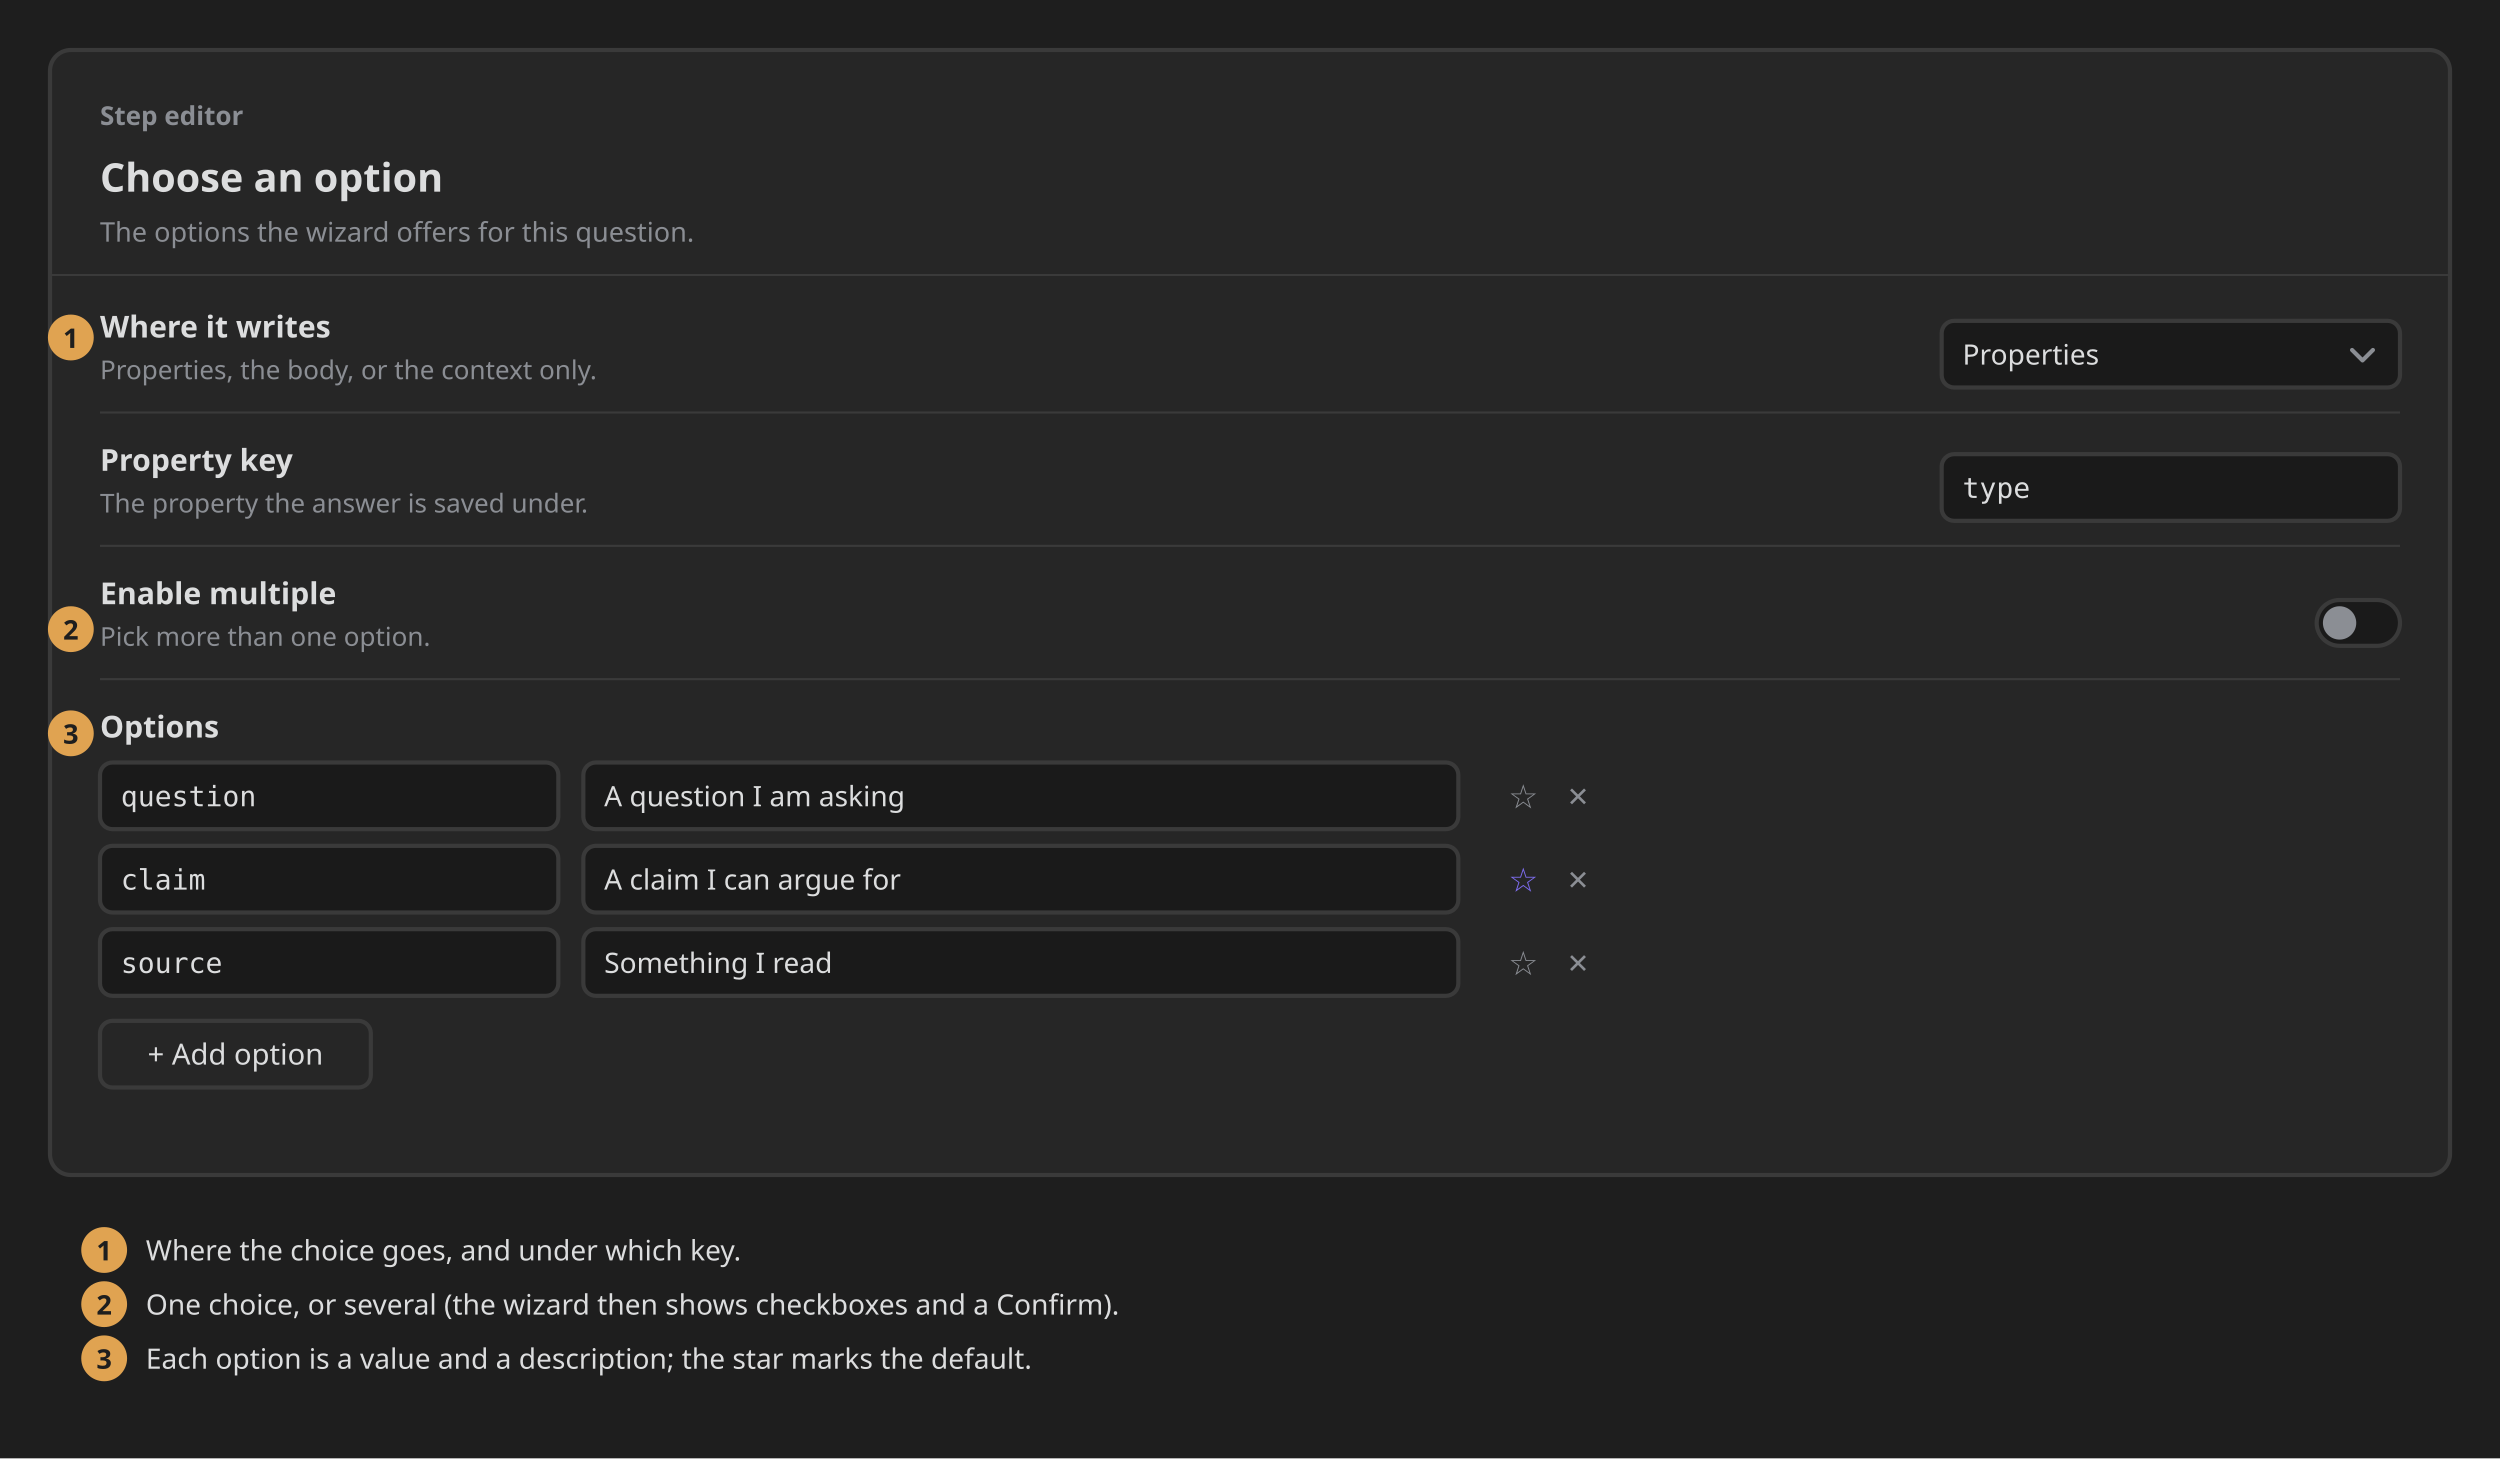
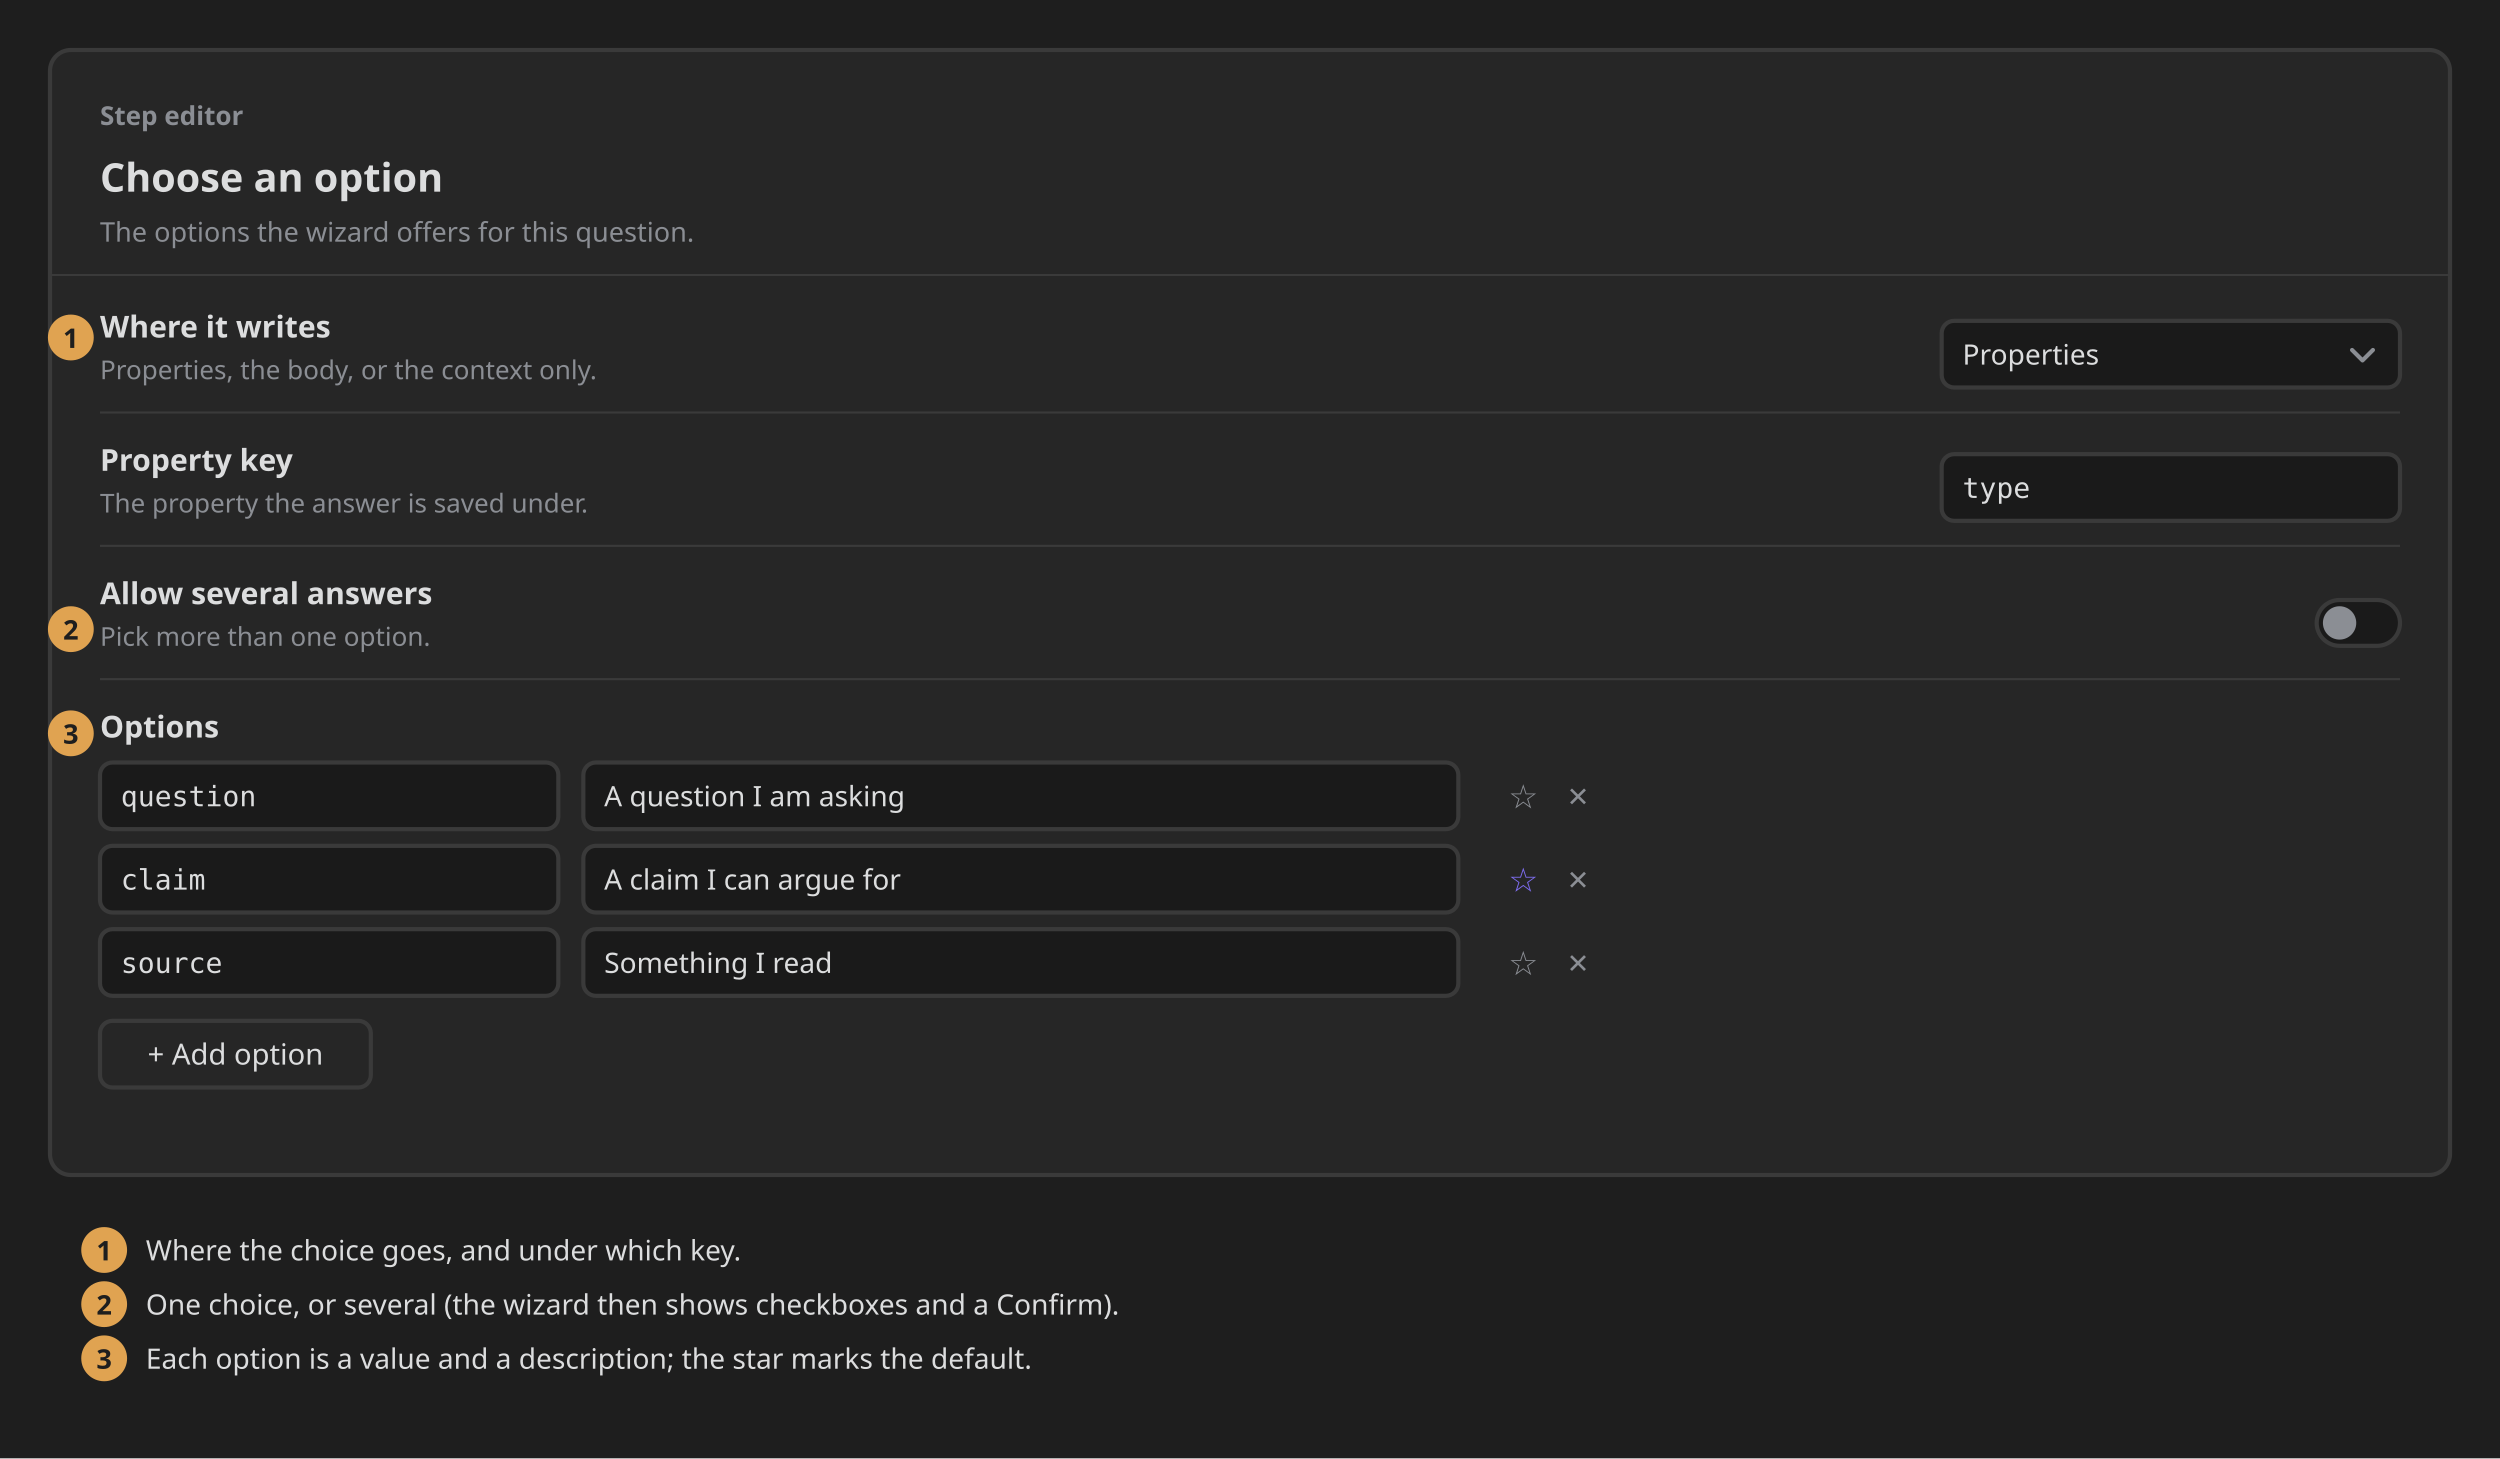
<svg xmlns="http://www.w3.org/2000/svg" width="1200" height="700" viewBox="0 0 1200 700" role="img" aria-label="Configuring the Selector action in the step builder">
  <rect width="1200" height="700" fill="#1e1e1e" />
  <rect x="24" y="24" width="1152" height="540" rx="10" fill="#262626" stroke="#3a3a3a" stroke-width="2" />
  <text x="48" y="60" fill="#8b8e94" font-family="sans-serif" font-size="12.5" font-weight="600" text-anchor="start">Step editor</text>
  <text x="48" y="92" fill="#dcddde" font-family="sans-serif" font-size="19" font-weight="650" text-anchor="start">Choose an option</text>
  <text x="48" y="116" fill="#8b8e94" font-family="sans-serif" font-size="13" font-weight="400" text-anchor="start">The options the wizard offers for this question.</text>
  <line x1="24" y1="132" x2="1176" y2="132" stroke="#3a3a3a" stroke-width="1" />
  <text x="48" y="162" fill="#dcddde" font-family="sans-serif" font-size="14.5" font-weight="600" text-anchor="start">Where it writes</text>
  <text x="48" y="182" fill="#8b8e94" font-family="sans-serif" font-size="12.5" font-weight="400" text-anchor="start">Properties, the body, or the context only.</text>
  <rect x="932" y="154" width="220" height="32" rx="6" fill="#1a1a1a" stroke="#3a3a3a" stroke-width="2" />
  <text x="942" y="175.0" fill="#dcddde" font-family="sans-serif" font-size="13.5" font-weight="400" text-anchor="start">Properties</text>
  <polyline points="1129,168 1134,173 1139,168" fill="none" stroke="#8b8e94" stroke-width="2" stroke-linecap="round" stroke-linejoin="round" />
  <line x1="48" y1="198" x2="1152" y2="198" stroke="#3a3a3a" stroke-width="1" />
  <text x="48" y="226" fill="#dcddde" font-family="sans-serif" font-size="14.5" font-weight="600" text-anchor="start">Property key</text>
  <text x="48" y="246" fill="#8b8e94" font-family="sans-serif" font-size="12.5" font-weight="400" text-anchor="start">The property the answer is saved under.</text>
  <rect x="932" y="218" width="220" height="32" rx="6" fill="#1a1a1a" stroke="#3a3a3a" stroke-width="2" />
  <text x="942" y="239.0" fill="#dcddde" font-family="monospace" font-size="13.5" font-weight="400" text-anchor="start">type</text>
  <line x1="48" y1="262" x2="1152" y2="262" stroke="#3a3a3a" stroke-width="1" />
-   <text x="48" y="290" fill="#dcddde" font-family="sans-serif" font-size="14.5" font-weight="600" text-anchor="start">Enable multiple</text>
+   <text x="48" y="290" fill="#dcddde" font-family="sans-serif" font-size="14.5" font-weight="600" text-anchor="start">Allow several answers</text>
  <text x="48" y="310" fill="#8b8e94" font-family="sans-serif" font-size="12.5" font-weight="400" text-anchor="start">Pick more than one option.</text>
  <rect x="1112" y="288" width="40" height="22" rx="11" fill="#1a1a1a" stroke="#3a3a3a" stroke-width="2" />
  <circle cx="1123" cy="299" r="8" fill="#8b8e94" stroke="none" stroke-width="2" />
  <line x1="48" y1="326" x2="1152" y2="326" stroke="#3a3a3a" stroke-width="1" />
  <text x="48" y="354" fill="#dcddde" font-family="sans-serif" font-size="14.5" font-weight="600" text-anchor="start">Options</text>
  <rect x="48" y="366" width="220" height="32" rx="6" fill="#1a1a1a" stroke="#3a3a3a" stroke-width="2" />
  <text x="58" y="387.0" fill="#dcddde" font-family="monospace" font-size="13.5" font-weight="400" text-anchor="start">question</text>
  <rect x="280" y="366" width="420" height="32" rx="6" fill="#1a1a1a" stroke="#3a3a3a" stroke-width="2" />
  <text x="290" y="387.0" fill="#dcddde" font-family="sans-serif" font-size="13.5" font-weight="400" text-anchor="start">A question I am asking</text>
  <text x="724" y="388" fill="#8b8e94" font-family="sans-serif" font-size="16" font-weight="400" text-anchor="start">☆</text>
  <text x="752" y="387" fill="#8b8e94" font-family="sans-serif" font-size="13" font-weight="400" text-anchor="start">✕</text>
  <rect x="48" y="406" width="220" height="32" rx="6" fill="#1a1a1a" stroke="#3a3a3a" stroke-width="2" />
  <text x="58" y="427.0" fill="#dcddde" font-family="monospace" font-size="13.5" font-weight="400" text-anchor="start">claim</text>
  <rect x="280" y="406" width="420" height="32" rx="6" fill="#1a1a1a" stroke="#3a3a3a" stroke-width="2" />
  <text x="290" y="427.0" fill="#dcddde" font-family="sans-serif" font-size="13.5" font-weight="400" text-anchor="start">A claim I can argue for</text>
  <text x="724" y="428" fill="#7f6df2" font-family="sans-serif" font-size="16" font-weight="400" text-anchor="start">☆</text>
  <text x="752" y="427" fill="#8b8e94" font-family="sans-serif" font-size="13" font-weight="400" text-anchor="start">✕</text>
  <rect x="48" y="446" width="220" height="32" rx="6" fill="#1a1a1a" stroke="#3a3a3a" stroke-width="2" />
  <text x="58" y="467.0" fill="#dcddde" font-family="monospace" font-size="13.5" font-weight="400" text-anchor="start">source</text>
  <rect x="280" y="446" width="420" height="32" rx="6" fill="#1a1a1a" stroke="#3a3a3a" stroke-width="2" />
  <text x="290" y="467.0" fill="#dcddde" font-family="sans-serif" font-size="13.5" font-weight="400" text-anchor="start">Something I read</text>
  <text x="724" y="468" fill="#8b8e94" font-family="sans-serif" font-size="16" font-weight="400" text-anchor="start">☆</text>
  <text x="752" y="467" fill="#8b8e94" font-family="sans-serif" font-size="13" font-weight="400" text-anchor="start">✕</text>
  <rect x="48" y="490" width="130" height="32" rx="6" fill="#262626" stroke="#3a3a3a" stroke-width="2" />
  <text x="113.0" y="511.0" fill="#dcddde" font-family="sans-serif" font-size="14" font-weight="400" text-anchor="middle">+ Add option</text>
  <circle cx="34" cy="162" r="10" fill="#e0a351" stroke="#e0a351" stroke-width="2" />
  <text x="34" y="167" fill="#1e1e1e" font-family="sans-serif" font-size="13" font-weight="700" text-anchor="middle">1</text>
  <circle cx="34" cy="302" r="10" fill="#e0a351" stroke="#e0a351" stroke-width="2" />
  <text x="34" y="307" fill="#1e1e1e" font-family="sans-serif" font-size="13" font-weight="700" text-anchor="middle">2</text>
  <circle cx="34" cy="352" r="10" fill="#e0a351" stroke="#e0a351" stroke-width="2" />
  <text x="34" y="357" fill="#1e1e1e" font-family="sans-serif" font-size="13" font-weight="700" text-anchor="middle">3</text>
  <circle cx="50" cy="600" r="10" fill="#e0a351" stroke="#e0a351" stroke-width="2" />
  <text x="50" y="605" fill="#1e1e1e" font-family="sans-serif" font-size="13" font-weight="700" text-anchor="middle">1</text>
  <text x="70" y="605" fill="#dcddde" font-family="sans-serif" font-size="13.5" font-weight="400" text-anchor="start">Where the choice goes, and under which key.</text>
  <circle cx="50" cy="626" r="10" fill="#e0a351" stroke="#e0a351" stroke-width="2" />
  <text x="50" y="631" fill="#1e1e1e" font-family="sans-serif" font-size="13" font-weight="700" text-anchor="middle">2</text>
  <text x="70" y="631" fill="#dcddde" font-family="sans-serif" font-size="13.5" font-weight="400" text-anchor="start">One choice, or several (the wizard then shows checkboxes and a Confirm).</text>
  <circle cx="50" cy="652" r="10" fill="#e0a351" stroke="#e0a351" stroke-width="2" />
  <text x="50" y="657" fill="#1e1e1e" font-family="sans-serif" font-size="13" font-weight="700" text-anchor="middle">3</text>
  <text x="70" y="657" fill="#dcddde" font-family="sans-serif" font-size="13.5" font-weight="400" text-anchor="start">Each option is a value and a description; the star marks the default.</text>
</svg>
